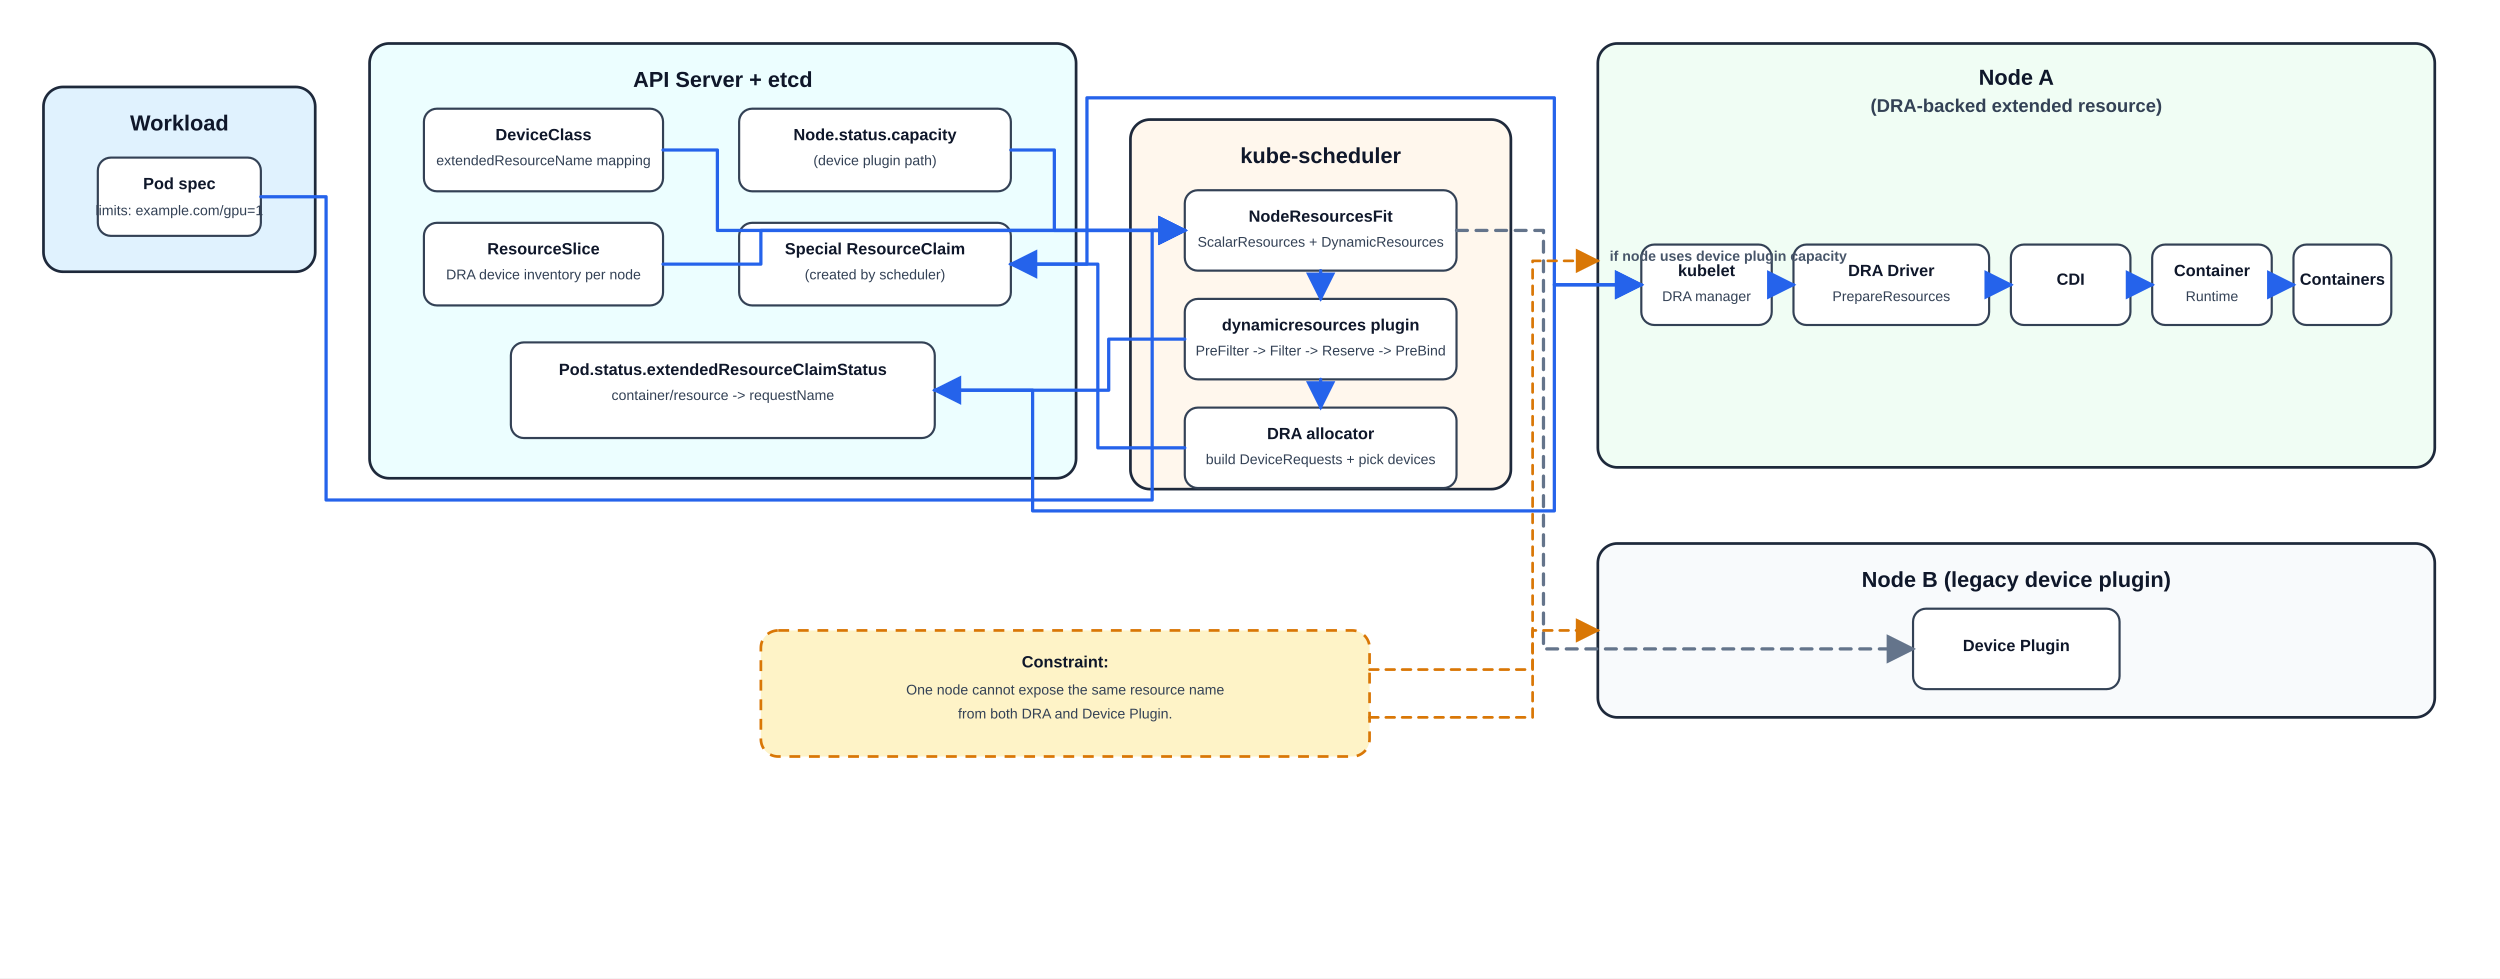
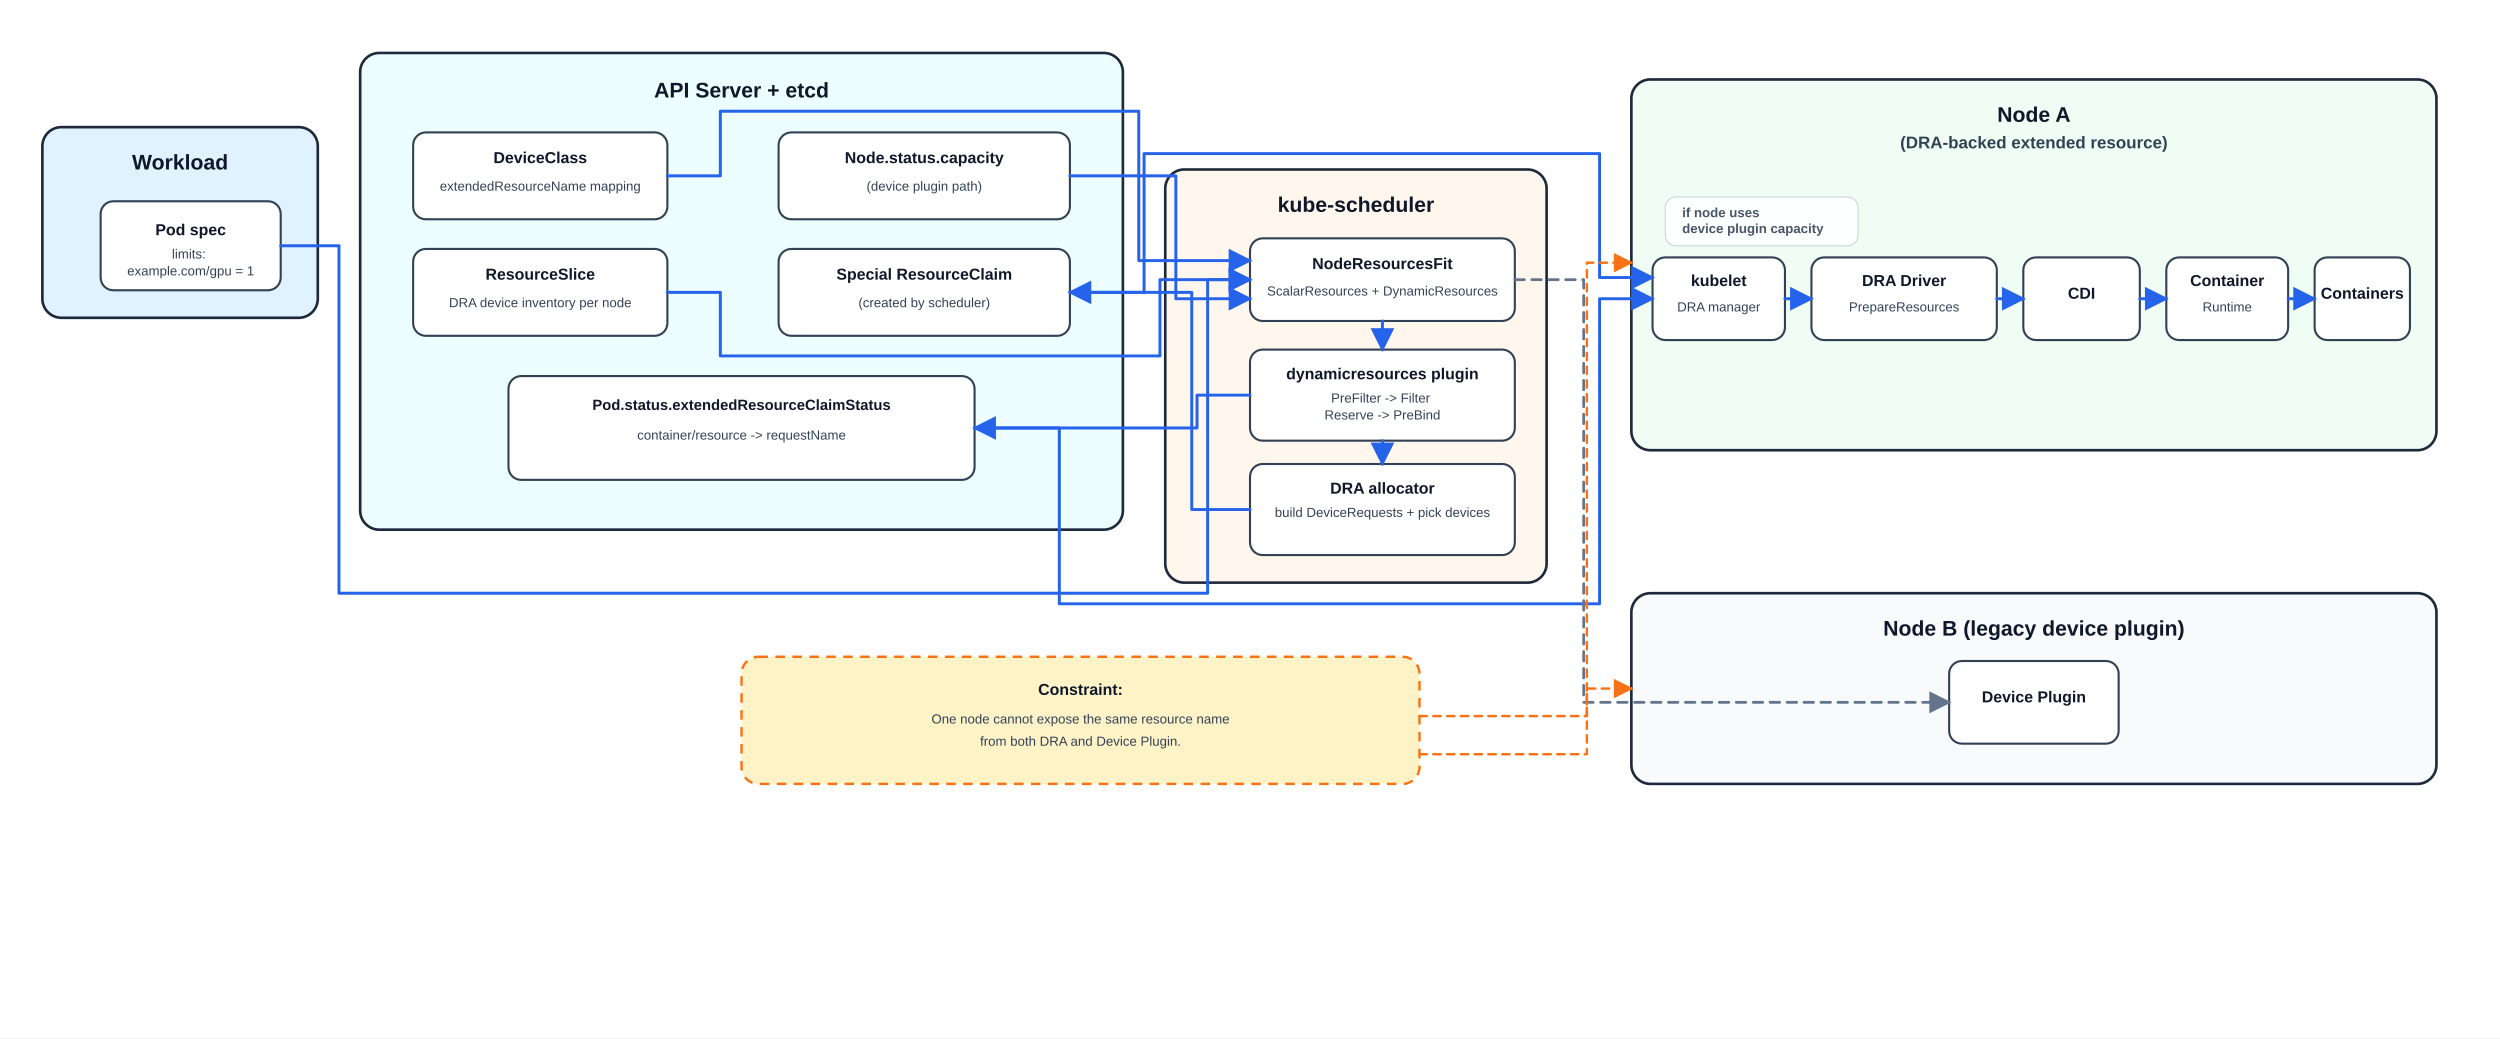
- <svg xmlns="http://www.w3.org/2000/svg" viewBox="0 0 2300 900" width="2300" height="900" role="img" aria-labelledby="title desc">
+ <svg xmlns="http://www.w3.org/2000/svg" viewBox="0 0 2360 980" width="2360" height="980" role="img" aria-labelledby="title desc">
  <defs>
-     <marker id="arrow-blue" viewBox="0 0 10 10" refX="9" refY="5" markerWidth="9" markerHeight="9" orient="auto-start-reverse">
+     <marker id="arrow-blue" viewBox="0 0 10 10" refX="9" refY="5" markerWidth="8" markerHeight="8" orient="auto-start-reverse">
      <path d="M 0 0 L 10 5 L 0 10 z" fill="#2563eb" />
    </marker>
-     <marker id="arrow-slate" viewBox="0 0 10 10" refX="9" refY="5" markerWidth="9" markerHeight="9" orient="auto-start-reverse">
+     <marker id="arrow-slate" viewBox="0 0 10 10" refX="9" refY="5" markerWidth="8" markerHeight="8" orient="auto-start-reverse">
      <path d="M 0 0 L 10 5 L 0 10 z" fill="#64748b" />
    </marker>
-     <marker id="arrow-orange" viewBox="0 0 10 10" refX="9" refY="5" markerWidth="9" markerHeight="9" orient="auto-start-reverse">
-       <path d="M 0 0 L 10 5 L 0 10 z" fill="#d97706" />
+     <marker id="arrow-orange" viewBox="0 0 10 10" refX="9" refY="5" markerWidth="8" markerHeight="8" orient="auto-start-reverse">
+       <path d="M 0 0 L 10 5 L 0 10 z" fill="#f97316" />
    </marker>
  </defs>
  <style>
    text {
      font-family: "Helvetica Neue", Arial, sans-serif;
      fill: #0f172a;
    }
    .group {
      stroke: #1e293b;
      stroke-width: 2.5;
    }
    .group-title {
      font-size: 20px;
      font-weight: 700;
      text-anchor: middle;
    }
    .group-subtitle {
-       font-size: 17px;
+       font-size: 16px;
      font-weight: 600;
      text-anchor: middle;
      fill: #334155;
    }
    .box {
      fill: #ffffff;
      stroke: #334155;
      stroke-width: 2;
    }
    .box-title {
      font-size: 15px;
      font-weight: 700;
      text-anchor: middle;
    }
+     .box-title-small {
+       font-size: 14px;
+       font-weight: 700;
+       text-anchor: middle;
+     }
    .box-body {
-       font-size: 13px;
+       font-size: 12.5px;
      font-weight: 500;
      text-anchor: middle;
      fill: #334155;
    }
    .group-workload {
      fill: #e0f2fe;
    }
    .group-api {
      fill: #ecfeff;
    }
    .group-scheduler {
      fill: #fff7ed;
    }
    .group-node-a {
      fill: #f0fdf4;
    }
    .group-node-b {
      fill: #f8fafc;
    }
    .note {
      fill: #fef3c7;
-       stroke: #d97706;
-       stroke-width: 2.5;
-       stroke-dasharray: 10 8;
+       stroke: #f97316;
+       stroke-width: 2.3;
+       stroke-dasharray: 9 7;
    }
    .flow {
      fill: none;
      stroke: #2563eb;
-       stroke-width: 3;
+       stroke-width: 2.8;
      stroke-linecap: round;
      stroke-linejoin: round;
      marker-end: url(#arrow-blue);
    }
    .flow-muted {
      fill: none;
      stroke: #64748b;
-       stroke-width: 3;
+       stroke-width: 2.6;
      stroke-linecap: round;
      stroke-linejoin: round;
-       stroke-dasharray: 10 8;
+       stroke-dasharray: 9 7;
      marker-end: url(#arrow-slate);
    }
    .note-link {
      fill: none;
-       stroke: #d97706;
-       stroke-width: 2.5;
+       stroke: #f97316;
+       stroke-width: 2.3;
      stroke-linecap: round;
      stroke-linejoin: round;
-       stroke-dasharray: 8 7;
+       stroke-dasharray: 7 6;
      marker-end: url(#arrow-orange);
    }
+     .label-bg {
+       fill: #ffffff;
+       fill-opacity: 0.96;
+       stroke: #cbd5e1;
+       stroke-width: 1.1;
+     }
    .edge-label {
-       font-size: 13px;
+       font-size: 12.5px;
      font-weight: 600;
      fill: #475569;
-       text-anchor: middle;
+       text-anchor: start;
    }
  </style>
-   <rect x="0" y="0" width="2300" height="900" fill="#ffffff" />
-   <rect class="group group-workload" x="40" y="80" width="250" height="170" rx="18" ry="18" />
-   <text class="group-title" x="165" y="120">Workload</text>
-   <rect class="box" x="90" y="145" width="150" height="72" rx="12" ry="12" />
-   <text class="box-title" x="165" y="174">Pod spec</text>
-   <text class="box-body" x="165" y="198">limits: example.com/gpu=1</text>
-   <rect class="group group-api" x="340" y="40" width="650" height="400" rx="18" ry="18" />
-   <text class="group-title" x="665" y="80">API Server + etcd</text>
-   <rect class="box" x="390" y="100" width="220" height="76" rx="12" ry="12" />
-   <text class="box-title" x="500" y="129">DeviceClass</text>
-   <text class="box-body" x="500" y="152">extendedResourceName mapping</text>
-   <rect class="box" x="390" y="205" width="220" height="76" rx="12" ry="12" />
-   <text class="box-title" x="500" y="234">ResourceSlice</text>
-   <text class="box-body" x="500" y="257">DRA device inventory per node</text>
-   <rect class="box" x="680" y="100" width="250" height="76" rx="12" ry="12" />
-   <text class="box-title" x="805" y="129">Node.status.capacity</text>
-   <text class="box-body" x="805" y="152">(device plugin path)</text>
-   <rect class="box" x="680" y="205" width="250" height="76" rx="12" ry="12" />
-   <text class="box-title" x="805" y="234">Special ResourceClaim</text>
-   <text class="box-body" x="805" y="257">(created by scheduler)</text>
-   <rect class="box" x="470" y="315" width="390" height="88" rx="12" ry="12" />
-   <text class="box-title" x="665" y="345">Pod.status.extendedResourceClaimStatus</text>
-   <text class="box-body" x="665" y="368">container/resource -&gt; requestName</text>
-   <rect class="group group-scheduler" x="1040" y="110" width="350" height="340" rx="18" ry="18" />
-   <text class="group-title" x="1215" y="150">kube-scheduler</text>
-   <rect class="box" x="1090" y="175" width="250" height="74" rx="12" ry="12" />
-   <text class="box-title" x="1215" y="204">NodeResourcesFit</text>
-   <text class="box-body" x="1215" y="227">ScalarResources + DynamicResources</text>
-   <rect class="box" x="1090" y="275" width="250" height="74" rx="12" ry="12" />
-   <text class="box-title" x="1215" y="304">dynamicresources plugin</text>
-   <text class="box-body" x="1215" y="327">PreFilter -&gt; Filter -&gt; Reserve -&gt; PreBind</text>
-   <rect class="box" x="1090" y="375" width="250" height="74" rx="12" ry="12" />
-   <text class="box-title" x="1215" y="404">DRA allocator</text>
-   <text class="box-body" x="1215" y="427">build DeviceRequests + pick devices</text>
-   <rect class="group group-node-a" x="1470" y="40" width="770" height="390" rx="18" ry="18" />
-   <text class="group-title" x="1855" y="78">Node A</text>
-   <text class="group-subtitle" x="1855" y="103">(DRA-backed extended resource)</text>
-   <rect class="box" x="1510" y="225" width="120" height="74" rx="12" ry="12" />
-   <text class="box-title" x="1570" y="254">kubelet</text>
-   <text class="box-body" x="1570" y="277">DRA manager</text>
-   <rect class="box" x="1650" y="225" width="180" height="74" rx="12" ry="12" />
-   <text class="box-title" x="1740" y="254">DRA Driver</text>
-   <text class="box-body" x="1740" y="277">PrepareResources</text>
-   <rect class="box" x="1850" y="225" width="110" height="74" rx="12" ry="12" />
-   <text class="box-title" x="1905" y="262">CDI</text>
-   <rect class="box" x="1980" y="225" width="110" height="74" rx="12" ry="12" />
-   <text class="box-title" x="2035" y="254">Container</text>
-   <text class="box-body" x="2035" y="277">Runtime</text>
-   <rect class="box" x="2110" y="225" width="90" height="74" rx="12" ry="12" />
-   <text class="box-title" x="2155" y="262">Containers</text>
-   <rect class="group group-node-b" x="1470" y="500" width="770" height="160" rx="18" ry="18" />
-   <text class="group-title" x="1855" y="540">Node B (legacy device plugin)</text>
-   <rect class="box" x="1760" y="560" width="190" height="74" rx="12" ry="12" />
-   <text class="box-title" x="1855" y="599">Device Plugin</text>
-   <rect class="note" x="700" y="580" width="560" height="116" rx="16" ry="16" />
-   <text class="box-title" x="980" y="614">Constraint:</text>
-   <text class="box-body" x="980" y="639">One node cannot expose the same resource name</text>
-   <text class="box-body" x="980" y="661">from both DRA and Device Plugin.</text>
-   <path class="flow" d="M 240 181 L 300 181 L 300 460 L 1060 460 L 1060 212 L 1090 212" />
-   <path class="flow" d="M 610 138 L 660 138 L 660 212 L 1090 212" />
-   <path class="flow" d="M 610 243 L 700 243 L 700 212 L 1090 212" />
-   <path class="flow" d="M 930 138 L 970 138 L 970 212 L 1090 212" />
-   <path class="flow" d="M 1215 249 L 1215 275" />
-   <path class="flow" d="M 1215 349 L 1215 375" />
-   <path class="flow" d="M 1090 412 L 1010 412 L 1010 243 L 930 243" />
-   <path class="flow" d="M 1090 312 L 1020 312 L 1020 359 L 860 359" />
-   <path class="flow" d="M 860 359 L 950 359 L 950 470 L 1430 470 L 1430 262 L 1510 262" />
-   <path class="flow" d="M 930 243 L 1000 243 L 1000 90 L 1430 90 L 1430 262 L 1510 262" />
-   <path class="flow" d="M 1630 262 L 1650 262" />
-   <path class="flow" d="M 1830 262 L 1850 262" />
-   <path class="flow" d="M 1960 262 L 1980 262" />
-   <path class="flow" d="M 2090 262 L 2110 262" />
-   <path class="flow-muted" d="M 1340 212 L 1420 212 L 1420 597 L 1760 597" />
-   <text class="edge-label" x="1590" y="240">if node uses device plugin capacity</text>
-   <path class="note-link" d="M 1260 616 L 1410 616 L 1410 240 L 1470 240" />
-   <path class="note-link" d="M 1260 660 L 1410 660 L 1410 580 L 1470 580" />
+   <rect x="0" y="0" width="2360" height="980" fill="#ffffff" />
+   <rect class="group group-workload" x="40" y="120" width="260" height="180" rx="18" ry="18" />
+   <text class="group-title" x="170" y="160">Workload</text>
+   <rect class="box" x="95" y="190" width="170" height="84" rx="12" ry="12" />
+   <text class="box-title" x="180" y="222">Pod spec</text>
+   <text class="box-body" x="180" y="244">
+     <tspan x="180" dy="0">limits:</tspan>
+     <tspan x="180" dy="16">example.com/gpu = 1</tspan>
+   </text>
+   <rect class="group group-api" x="340" y="50" width="720" height="450" rx="18" ry="18" />
+   <text class="group-title" x="700" y="92">API Server + etcd</text>
+   <rect class="box" x="390" y="125" width="240" height="82" rx="12" ry="12" />
+   <text class="box-title" x="510" y="154">DeviceClass</text>
+   <text class="box-body" x="510" y="180">extendedResourceName mapping</text>
+   <rect class="box" x="390" y="235" width="240" height="82" rx="12" ry="12" />
+   <text class="box-title" x="510" y="264">ResourceSlice</text>
+   <text class="box-body" x="510" y="290">DRA device inventory per node</text>
+   <rect class="box" x="735" y="125" width="275" height="82" rx="12" ry="12" />
+   <text class="box-title" x="872.5" y="154">Node.status.capacity</text>
+   <text class="box-body" x="872.5" y="180">(device plugin path)</text>
+   <rect class="box" x="735" y="235" width="275" height="82" rx="12" ry="12" />
+   <text class="box-title" x="872.5" y="264">Special ResourceClaim</text>
+   <text class="box-body" x="872.5" y="290">(created by scheduler)</text>
+   <rect class="box" x="480" y="355" width="440" height="98" rx="12" ry="12" />
+   <text class="box-title-small" x="700" y="387">Pod.status.extendedResourceClaimStatus</text>
+   <text class="box-body" x="700" y="415">container/resource -&gt; requestName</text>
+   <rect class="group group-scheduler" x="1100" y="160" width="360" height="390" rx="18" ry="18" />
+   <text class="group-title" x="1280" y="200">kube-scheduler</text>
+   <rect class="box" x="1180" y="225" width="250" height="78" rx="12" ry="12" />
+   <text class="box-title" x="1305" y="254">NodeResourcesFit</text>
+   <text class="box-body" x="1305" y="279">ScalarResources + DynamicResources</text>
+   <rect class="box" x="1180" y="330" width="250" height="86" rx="12" ry="12" />
+   <text class="box-title" x="1305" y="358">dynamicresources plugin</text>
+   <text class="box-body" x="1305" y="380">
+     <tspan x="1305" dy="0">PreFilter -&gt; Filter</tspan>
+     <tspan x="1305" dy="16">Reserve -&gt; PreBind</tspan>
+   </text>
+   <rect class="box" x="1180" y="438" width="250" height="86" rx="12" ry="12" />
+   <text class="box-title" x="1305" y="466">DRA allocator</text>
+   <text class="box-body" x="1305" y="488">build DeviceRequests + pick devices</text>
+   <rect class="group group-node-a" x="1540" y="75" width="760" height="350" rx="18" ry="18" />
+   <text class="group-title" x="1920" y="115">Node A</text>
+   <text class="group-subtitle" x="1920" y="140">(DRA-backed extended resource)</text>
+   <rect class="label-bg" x="1572" y="186" width="182" height="46" rx="10" ry="10" />
+   <text class="edge-label" x="1588" y="205">
+     <tspan x="1588" dy="0">if node uses</tspan>
+     <tspan x="1588" dy="15">device plugin capacity</tspan>
+   </text>
+   <rect class="box" x="1560" y="243" width="125" height="78" rx="12" ry="12" />
+   <text class="box-title" x="1622.5" y="270">kubelet</text>
+   <text class="box-body" x="1622.5" y="294">DRA manager</text>
+   <rect class="box" x="1710" y="243" width="175" height="78" rx="12" ry="12" />
+   <text class="box-title" x="1797.5" y="270">DRA Driver</text>
+   <text class="box-body" x="1797.5" y="294">PrepareResources</text>
+   <rect class="box" x="1910" y="243" width="110" height="78" rx="12" ry="12" />
+   <text class="box-title" x="1965" y="282">CDI</text>
+   <rect class="box" x="2045" y="243" width="115" height="78" rx="12" ry="12" />
+   <text class="box-title" x="2102.5" y="270">Container</text>
+   <text class="box-body" x="2102.5" y="294">Runtime</text>
+   <rect class="box" x="2185" y="243" width="90" height="78" rx="12" ry="12" />
+   <text class="box-title" x="2230" y="282">Containers</text>
+   <rect class="group group-node-b" x="1540" y="560" width="760" height="180" rx="18" ry="18" />
+   <text class="group-title" x="1920" y="600">Node B (legacy device plugin)</text>
+   <rect class="box" x="1840" y="624" width="160" height="78" rx="12" ry="12" />
+   <text class="box-title" x="1920" y="663">Device Plugin</text>
+   <rect class="note" x="700" y="620" width="640" height="120" rx="16" ry="16" />
+   <text class="box-title" x="1020" y="656">Constraint:</text>
+   <text class="box-body" x="1020" y="683">One node cannot expose the same resource name</text>
+   <text class="box-body" x="1020" y="704">from both DRA and Device Plugin.</text>
+   <path class="flow" d="M 265 232 L 320 232 L 320 560 L 1140 560 L 1140 264 L 1180 264" />
+   <path class="flow" d="M 630 166 L 680 166 L 680 105 L 1075 105 L 1075 246 L 1180 246" />
+   <path class="flow" d="M 630 276 L 680 276 L 680 336 L 1095 336 L 1095 264 L 1180 264" />
+   <path class="flow" d="M 1010 166 L 1110 166 L 1110 282 L 1180 282" />
+   <path class="flow" d="M 1305 303 L 1305 330" />
+   <path class="flow" d="M 1305 416 L 1305 438" />
+   <path class="flow" d="M 1180 481 L 1125 481 L 1125 276 L 1010 276" />
+   <path class="flow" d="M 1180 373 L 1130 373 L 1130 404 L 920 404" />
+   <path class="flow" d="M 920 404 L 1000 404 L 1000 570 L 1510 570 L 1510 282 L 1560 282" />
+   <path class="flow" d="M 1010 276 L 1080 276 L 1080 145 L 1510 145 L 1510 262 L 1560 262" />
+   <path class="flow" d="M 1685 282 L 1710 282" />
+   <path class="flow" d="M 1885 282 L 1910 282" />
+   <path class="flow" d="M 2020 282 L 2045 282" />
+   <path class="flow" d="M 2160 282 L 2185 282" />
+   <path class="flow-muted" d="M 1430 264 L 1495 264 L 1495 663 L 1840 663" />
+   <path class="note-link" d="M 1340 676 L 1498 676 L 1498 248 L 1540 248" />
+   <path class="note-link" d="M 1340 712 L 1498 712 L 1498 650 L 1540 650" />
</svg>
